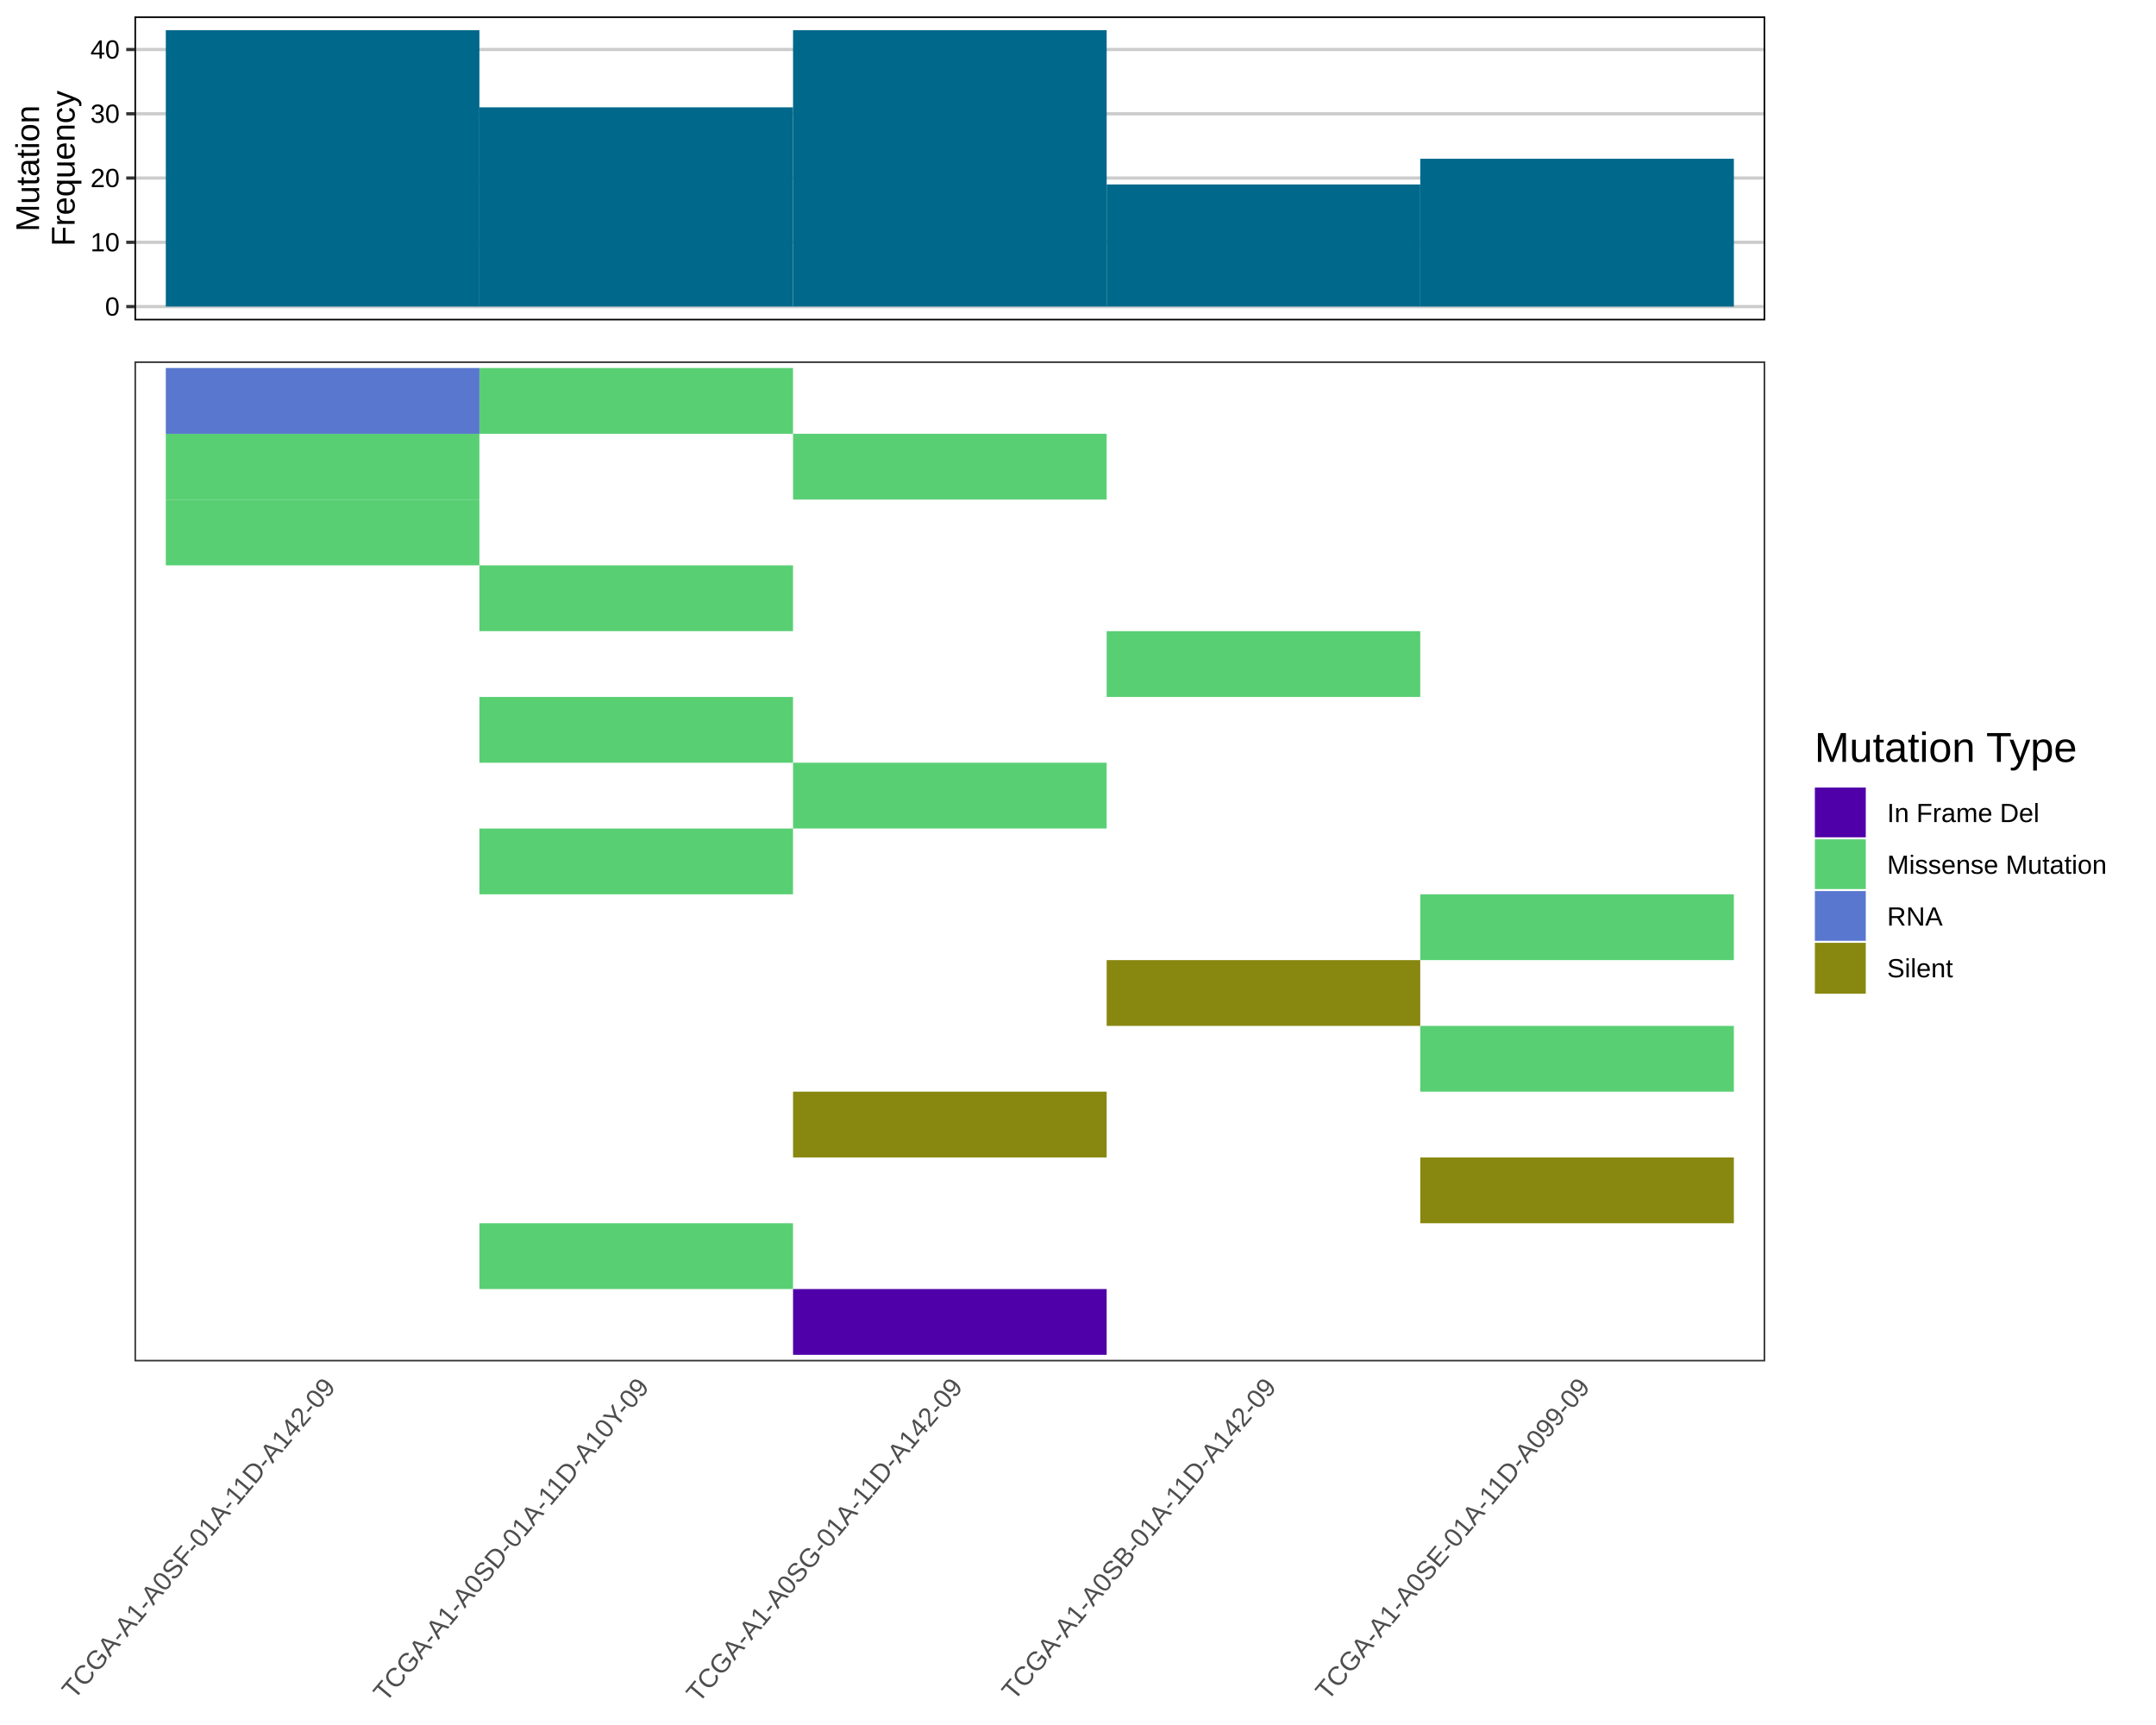
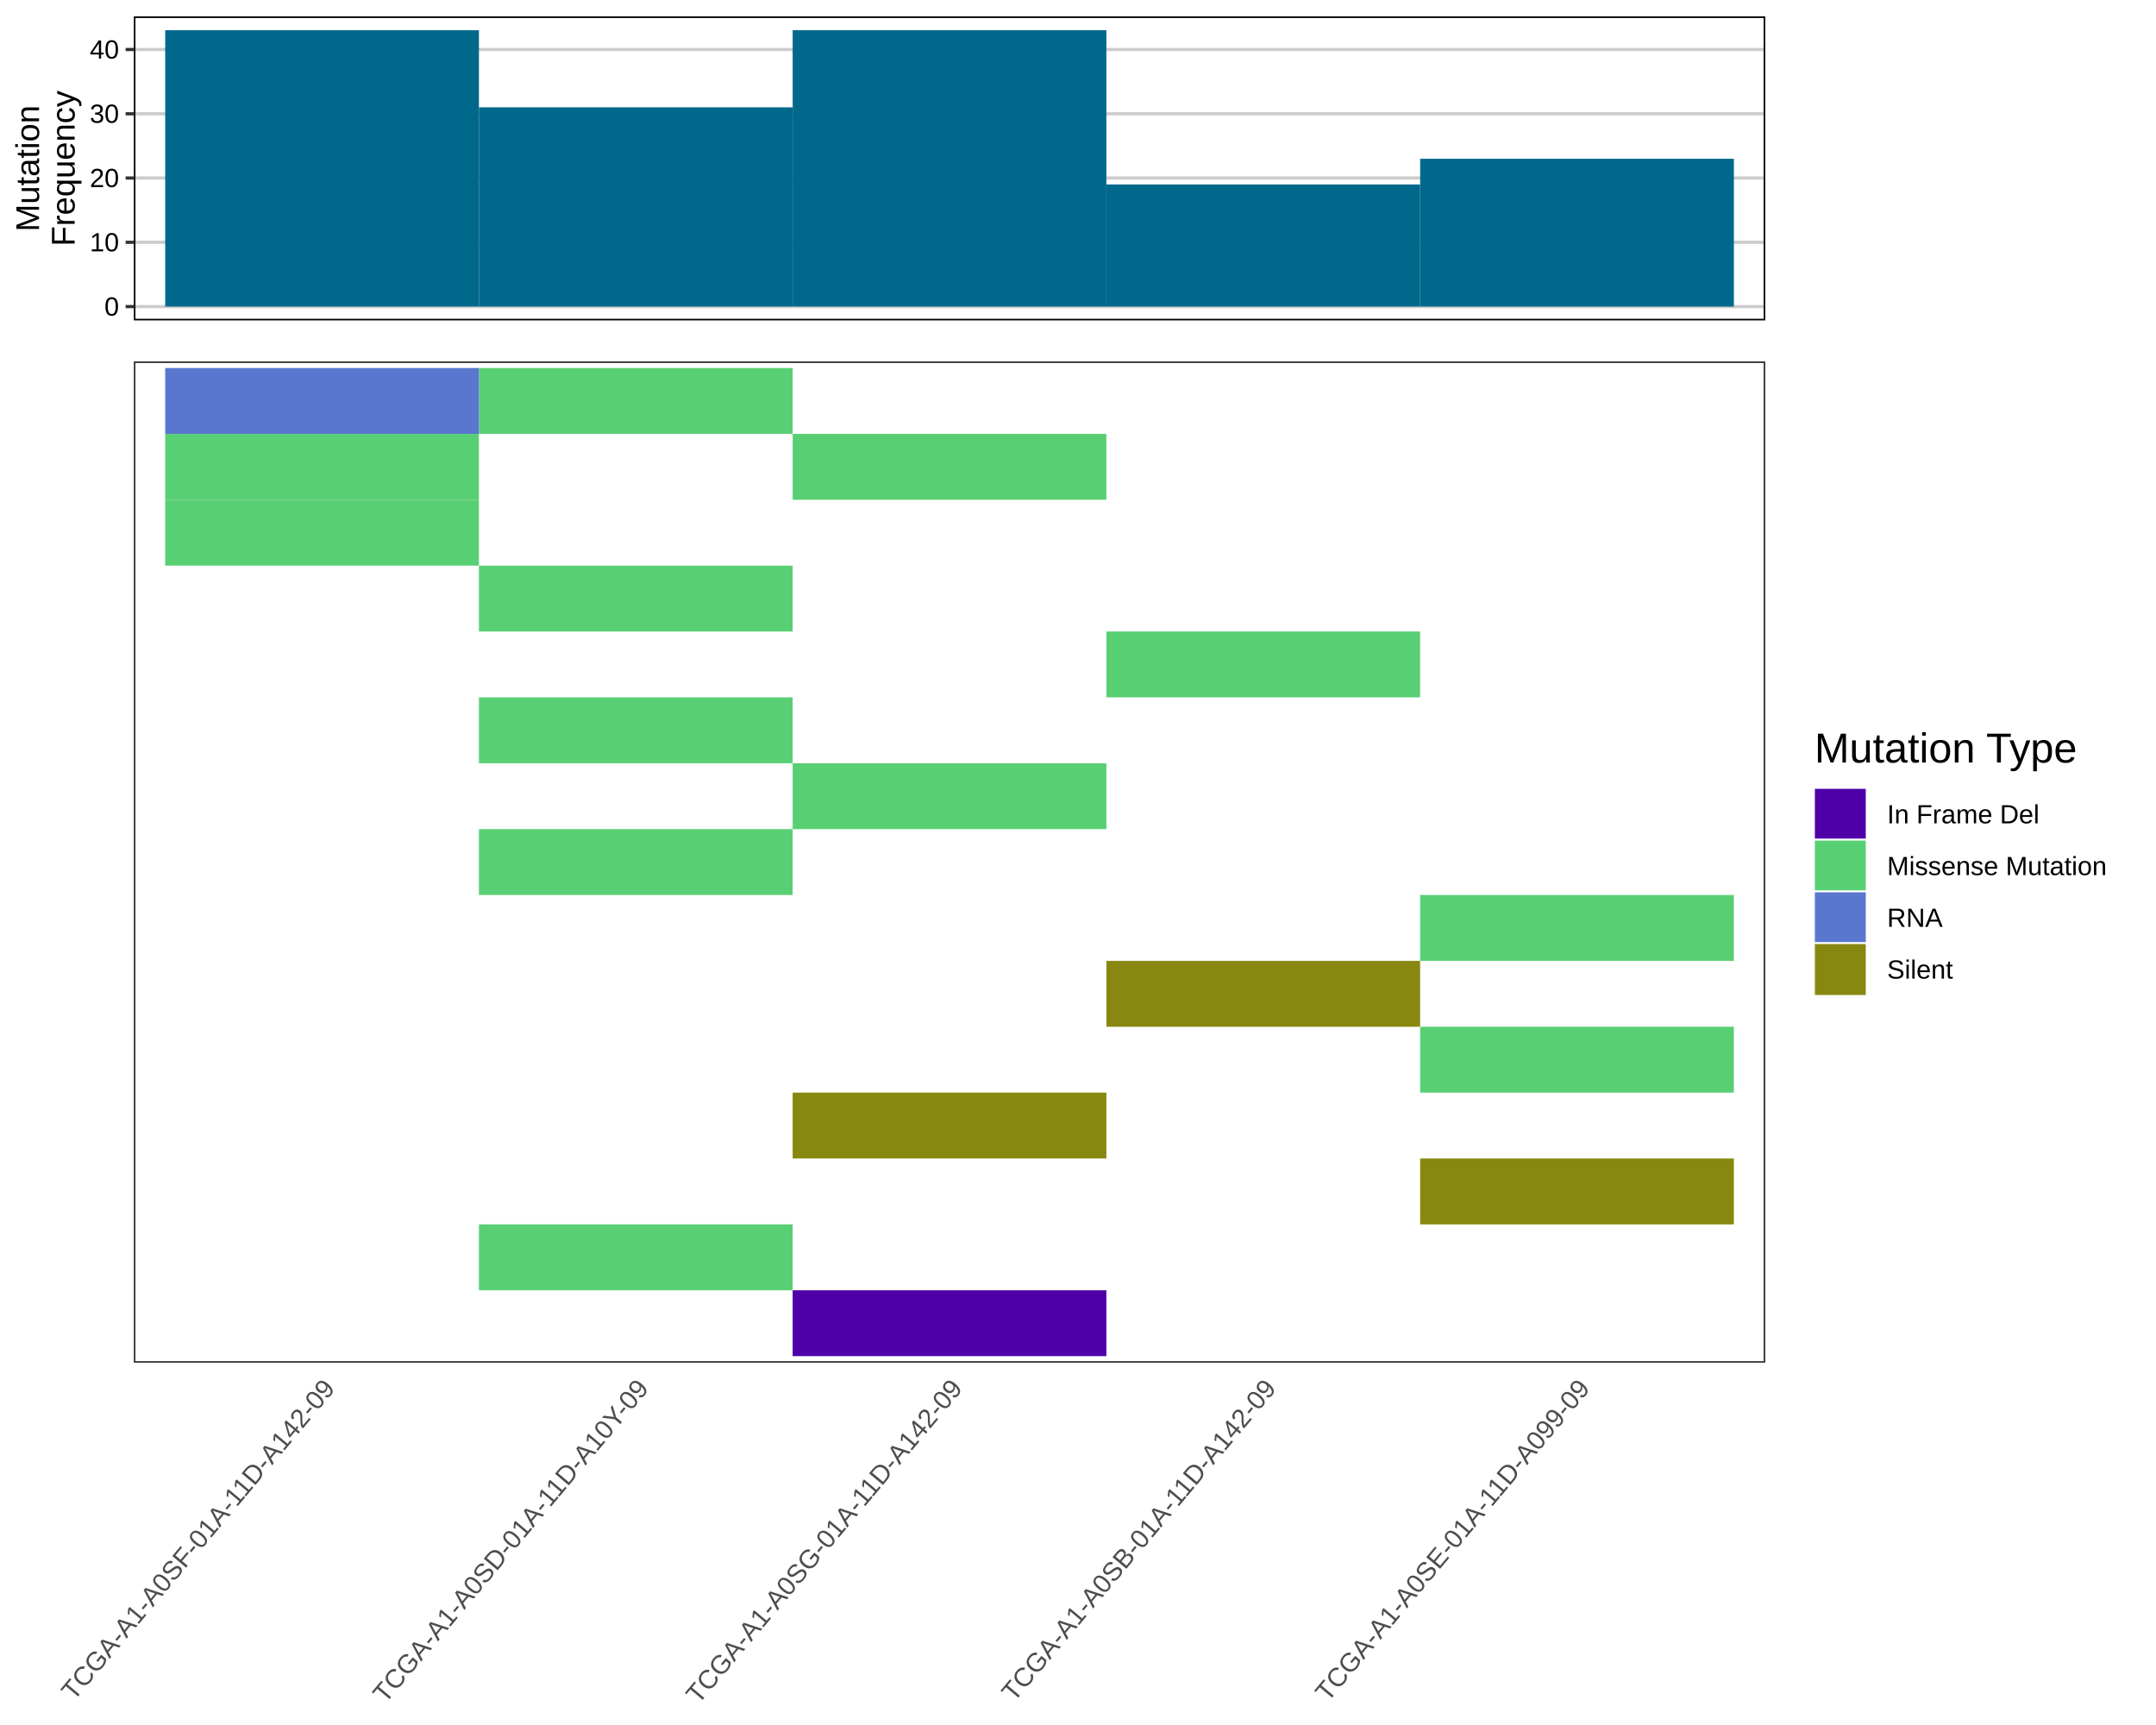
<svg xmlns="http://www.w3.org/2000/svg" viewBox="0 0 720.00 576.00">
  <defs>
    <style type="text/css">
    line, polyline, polygon, path, rect, circle {
      fill: none;
      stroke: #000000;
      stroke-linecap: round;
      stroke-linejoin: round;
      stroke-miterlimit: 10.00;
    }
  </style>
  </defs>
  <rect width="100%" height="100%" style="stroke: none; fill: #FFFFFF;" />
  <defs>
    <clipPath id="cpMC4wMHw3MDkuMDR8MTE1LjIwfDAuMDA=">
      <rect x="0.00" y="0.00" width="709.04" height="115.20" />
    </clipPath>
  </defs>
  <rect x="0.00" y="0.00" width="709.04" height="115.20" style="stroke-width: 1.07; stroke: #FFFFFF; fill: #FFFFFF;" clip-path="url(#cpMC4wMHw3MDkuMDR8MTE1LjIwfDAuMDA=)" />
  <defs>
    <clipPath id="cpMC4wMHw3MjAuMDB8NTc2LjAwfDAuMDA=">
      <rect x="0.00" y="0.00" width="720.00" height="576.00" />
    </clipPath>
  </defs>
  <defs>
-     <clipPath id="cpNDQuOTB8NTg5LjUwfDEwNi45OHw1LjQ4">
-       <rect x="44.90" y="5.48" width="544.60" height="101.50" />
+     <clipPath id="cpNDQuNjl8NTg5LjUwfDEwNi45OHw1LjQ4">
+       <rect x="44.69" y="5.48" width="544.82" height="101.50" />
    </clipPath>
  </defs>
-   <polyline points="44.90,91.64 589.50,91.64 " style="stroke-width: 0.53; stroke: #FFFFFF; stroke-linecap: butt;" clip-path="url(#cpNDQuOTB8NTg5LjUwfDEwNi45OHw1LjQ4)" />
-   <polyline points="44.90,70.18 589.50,70.18 " style="stroke-width: 0.53; stroke: #FFFFFF; stroke-linecap: butt;" clip-path="url(#cpNDQuOTB8NTg5LjUwfDEwNi45OHw1LjQ4)" />
-   <polyline points="44.90,48.72 589.50,48.72 " style="stroke-width: 0.53; stroke: #FFFFFF; stroke-linecap: butt;" clip-path="url(#cpNDQuOTB8NTg5LjUwfDEwNi45OHw1LjQ4)" />
-   <polyline points="44.90,27.26 589.50,27.26 " style="stroke-width: 0.53; stroke: #FFFFFF; stroke-linecap: butt;" clip-path="url(#cpNDQuOTB8NTg5LjUwfDEwNi45OHw1LjQ4)" />
-   <polyline points="44.90,5.80 589.50,5.80 " style="stroke-width: 0.53; stroke: #FFFFFF; stroke-linecap: butt;" clip-path="url(#cpNDQuOTB8NTg5LjUwfDEwNi45OHw1LjQ4)" />
-   <polyline points="44.90,102.37 589.50,102.37 " style="stroke-width: 1.07; stroke: #CCCCCC; stroke-linecap: butt;" clip-path="url(#cpNDQuOTB8NTg5LjUwfDEwNi45OHw1LjQ4)" />
-   <polyline points="44.90,80.91 589.50,80.91 " style="stroke-width: 1.07; stroke: #CCCCCC; stroke-linecap: butt;" clip-path="url(#cpNDQuOTB8NTg5LjUwfDEwNi45OHw1LjQ4)" />
-   <polyline points="44.90,59.45 589.50,59.45 " style="stroke-width: 1.07; stroke: #CCCCCC; stroke-linecap: butt;" clip-path="url(#cpNDQuOTB8NTg5LjUwfDEwNi45OHw1LjQ4)" />
-   <polyline points="44.90,37.99 589.50,37.99 " style="stroke-width: 1.07; stroke: #CCCCCC; stroke-linecap: butt;" clip-path="url(#cpNDQuOTB8NTg5LjUwfDEwNi45OHw1LjQ4)" />
-   <polyline points="44.90,16.53 589.50,16.53 " style="stroke-width: 1.07; stroke: #CCCCCC; stroke-linecap: butt;" clip-path="url(#cpNDQuOTB8NTg5LjUwfDEwNi45OHw1LjQ4)" />
-   <rect x="55.37" y="10.09" width="104.73" height="92.27" style="stroke-width: 1.07; stroke: none; stroke-linecap: butt; fill: #00688B;" clip-path="url(#cpNDQuOTB8NTg5LjUwfDEwNi45OHw1LjQ4)" />
-   <rect x="160.10" y="35.84" width="104.73" height="66.52" style="stroke-width: 1.07; stroke: none; stroke-linecap: butt; fill: #00688B;" clip-path="url(#cpNDQuOTB8NTg5LjUwfDEwNi45OHw1LjQ4)" />
-   <rect x="264.84" y="10.09" width="104.73" height="92.27" style="stroke-width: 1.07; stroke: none; stroke-linecap: butt; fill: #00688B;" clip-path="url(#cpNDQuOTB8NTg5LjUwfDEwNi45OHw1LjQ4)" />
-   <rect x="369.57" y="61.59" width="104.73" height="40.77" style="stroke-width: 1.07; stroke: none; stroke-linecap: butt; fill: #00688B;" clip-path="url(#cpNDQuOTB8NTg5LjUwfDEwNi45OHw1LjQ4)" />
-   <rect x="474.30" y="53.01" width="104.73" height="49.36" style="stroke-width: 1.07; stroke: none; stroke-linecap: butt; fill: #00688B;" clip-path="url(#cpNDQuOTB8NTg5LjUwfDEwNi45OHw1LjQ4)" />
-   <rect x="44.90" y="5.48" width="544.60" height="101.50" style="stroke-width: 1.07;" clip-path="url(#cpNDQuOTB8NTg5LjUwfDEwNi45OHw1LjQ4)" />
+   <polyline points="44.69,91.64 589.50,91.64 " style="stroke-width: 0.53; stroke: #FFFFFF; stroke-linecap: butt;" clip-path="url(#cpNDQuNjl8NTg5LjUwfDEwNi45OHw1LjQ4)" />
+   <polyline points="44.69,70.18 589.50,70.18 " style="stroke-width: 0.53; stroke: #FFFFFF; stroke-linecap: butt;" clip-path="url(#cpNDQuNjl8NTg5LjUwfDEwNi45OHw1LjQ4)" />
+   <polyline points="44.69,48.72 589.50,48.72 " style="stroke-width: 0.53; stroke: #FFFFFF; stroke-linecap: butt;" clip-path="url(#cpNDQuNjl8NTg5LjUwfDEwNi45OHw1LjQ4)" />
+   <polyline points="44.69,27.26 589.50,27.26 " style="stroke-width: 0.53; stroke: #FFFFFF; stroke-linecap: butt;" clip-path="url(#cpNDQuNjl8NTg5LjUwfDEwNi45OHw1LjQ4)" />
+   <polyline points="44.69,5.80 589.50,5.80 " style="stroke-width: 0.53; stroke: #FFFFFF; stroke-linecap: butt;" clip-path="url(#cpNDQuNjl8NTg5LjUwfDEwNi45OHw1LjQ4)" />
+   <polyline points="44.69,102.37 589.50,102.37 " style="stroke-width: 1.07; stroke: #CCCCCC; stroke-linecap: butt;" clip-path="url(#cpNDQuNjl8NTg5LjUwfDEwNi45OHw1LjQ4)" />
+   <polyline points="44.69,80.91 589.50,80.91 " style="stroke-width: 1.07; stroke: #CCCCCC; stroke-linecap: butt;" clip-path="url(#cpNDQuNjl8NTg5LjUwfDEwNi45OHw1LjQ4)" />
+   <polyline points="44.69,59.45 589.50,59.45 " style="stroke-width: 1.07; stroke: #CCCCCC; stroke-linecap: butt;" clip-path="url(#cpNDQuNjl8NTg5LjUwfDEwNi45OHw1LjQ4)" />
+   <polyline points="44.69,37.99 589.50,37.99 " style="stroke-width: 1.07; stroke: #CCCCCC; stroke-linecap: butt;" clip-path="url(#cpNDQuNjl8NTg5LjUwfDEwNi45OHw1LjQ4)" />
+   <polyline points="44.69,16.53 589.50,16.53 " style="stroke-width: 1.07; stroke: #CCCCCC; stroke-linecap: butt;" clip-path="url(#cpNDQuNjl8NTg5LjUwfDEwNi45OHw1LjQ4)" />
+   <rect x="55.17" y="10.09" width="104.77" height="92.27" style="stroke-width: 1.07; stroke: none; stroke-linecap: square; stroke-linejoin: miter; fill: #00688B;" clip-path="url(#cpNDQuNjl8NTg5LjUwfDEwNi45OHw1LjQ4)" />
+   <rect x="159.94" y="35.84" width="104.77" height="66.52" style="stroke-width: 1.07; stroke: none; stroke-linecap: square; stroke-linejoin: miter; fill: #00688B;" clip-path="url(#cpNDQuNjl8NTg5LjUwfDEwNi45OHw1LjQ4)" />
+   <rect x="264.71" y="10.09" width="104.77" height="92.27" style="stroke-width: 1.07; stroke: none; stroke-linecap: square; stroke-linejoin: miter; fill: #00688B;" clip-path="url(#cpNDQuNjl8NTg5LjUwfDEwNi45OHw1LjQ4)" />
+   <rect x="369.48" y="61.59" width="104.77" height="40.77" style="stroke-width: 1.07; stroke: none; stroke-linecap: square; stroke-linejoin: miter; fill: #00688B;" clip-path="url(#cpNDQuNjl8NTg5LjUwfDEwNi45OHw1LjQ4)" />
+   <rect x="474.26" y="53.01" width="104.77" height="49.36" style="stroke-width: 1.07; stroke: none; stroke-linecap: square; stroke-linejoin: miter; fill: #00688B;" clip-path="url(#cpNDQuNjl8NTg5LjUwfDEwNi45OHw1LjQ4)" />
+   <rect x="44.69" y="5.48" width="544.82" height="101.50" style="stroke-width: 1.07;" clip-path="url(#cpNDQuNjl8NTg5LjUwfDEwNi45OHw1LjQ4)" />
  <defs>
    <clipPath id="cpMC4wMHw3MjAuMDB8NTc2LjAwfDAuMDA=">
      <rect x="0.00" y="0.00" width="720.00" height="576.00" />
    </clipPath>
  </defs>
  <g clip-path="url(#cpMC4wMHw3MjAuMDB8NTc2LjAwfDAuMDA=)">
-     <text x="35.08" y="105.39" style="font-size: 8.80px; font-family: Liberation Sans;" textLength="4.89px" lengthAdjust="spacingAndGlyphs">0</text>
+     <text x="34.87" y="105.39" style="font-size: 8.80px; font-family: Liberation Sans;" textLength="4.89px" lengthAdjust="spacingAndGlyphs">0</text>
  </g>
  <g clip-path="url(#cpMC4wMHw3MjAuMDB8NTc2LjAwfDAuMDA=)">
-     <text x="30.19" y="83.93" style="font-size: 8.80px; font-family: Liberation Sans;" textLength="9.78px" lengthAdjust="spacingAndGlyphs">10</text>
+     <text x="29.98" y="83.93" style="font-size: 8.80px; font-family: Liberation Sans;" textLength="9.78px" lengthAdjust="spacingAndGlyphs">10</text>
  </g>
  <g clip-path="url(#cpMC4wMHw3MjAuMDB8NTc2LjAwfDAuMDA=)">
-     <text x="30.19" y="62.47" style="font-size: 8.80px; font-family: Liberation Sans;" textLength="9.78px" lengthAdjust="spacingAndGlyphs">20</text>
+     <text x="29.98" y="62.47" style="font-size: 8.80px; font-family: Liberation Sans;" textLength="9.78px" lengthAdjust="spacingAndGlyphs">20</text>
  </g>
  <g clip-path="url(#cpMC4wMHw3MjAuMDB8NTc2LjAwfDAuMDA=)">
-     <text x="30.19" y="41.01" style="font-size: 8.80px; font-family: Liberation Sans;" textLength="9.78px" lengthAdjust="spacingAndGlyphs">30</text>
+     <text x="29.98" y="41.01" style="font-size: 8.80px; font-family: Liberation Sans;" textLength="9.78px" lengthAdjust="spacingAndGlyphs">30</text>
  </g>
  <g clip-path="url(#cpMC4wMHw3MjAuMDB8NTc2LjAwfDAuMDA=)">
-     <text x="30.19" y="19.55" style="font-size: 8.80px; font-family: Liberation Sans;" textLength="9.78px" lengthAdjust="spacingAndGlyphs">40</text>
+     <text x="29.98" y="19.55" style="font-size: 8.80px; font-family: Liberation Sans;" textLength="9.78px" lengthAdjust="spacingAndGlyphs">40</text>
  </g>
-   <polyline points="42.16,102.37 44.90,102.37 " style="stroke-width: 1.07; stroke: #333333; stroke-linecap: butt;" clip-path="url(#cpMC4wMHw3MjAuMDB8NTc2LjAwfDAuMDA=)" />
-   <polyline points="42.16,80.91 44.90,80.91 " style="stroke-width: 1.07; stroke: #333333; stroke-linecap: butt;" clip-path="url(#cpMC4wMHw3MjAuMDB8NTc2LjAwfDAuMDA=)" />
-   <polyline points="42.16,59.45 44.90,59.45 " style="stroke-width: 1.07; stroke: #333333; stroke-linecap: butt;" clip-path="url(#cpMC4wMHw3MjAuMDB8NTc2LjAwfDAuMDA=)" />
-   <polyline points="42.16,37.99 44.90,37.99 " style="stroke-width: 1.07; stroke: #333333; stroke-linecap: butt;" clip-path="url(#cpMC4wMHw3MjAuMDB8NTc2LjAwfDAuMDA=)" />
-   <polyline points="42.16,16.53 44.90,16.53 " style="stroke-width: 1.07; stroke: #333333; stroke-linecap: butt;" clip-path="url(#cpMC4wMHw3MjAuMDB8NTc2LjAwfDAuMDA=)" />
+   <polyline points="41.95,102.37 44.69,102.37 " style="stroke-width: 1.07; stroke: #333333; stroke-linecap: butt;" clip-path="url(#cpMC4wMHw3MjAuMDB8NTc2LjAwfDAuMDA=)" />
+   <polyline points="41.95,80.91 44.69,80.91 " style="stroke-width: 1.07; stroke: #333333; stroke-linecap: butt;" clip-path="url(#cpMC4wMHw3MjAuMDB8NTc2LjAwfDAuMDA=)" />
+   <polyline points="41.95,59.45 44.69,59.45 " style="stroke-width: 1.07; stroke: #333333; stroke-linecap: butt;" clip-path="url(#cpMC4wMHw3MjAuMDB8NTc2LjAwfDAuMDA=)" />
+   <polyline points="41.95,37.99 44.69,37.99 " style="stroke-width: 1.07; stroke: #333333; stroke-linecap: butt;" clip-path="url(#cpMC4wMHw3MjAuMDB8NTc2LjAwfDAuMDA=)" />
+   <polyline points="41.95,16.53 44.69,16.53 " style="stroke-width: 1.07; stroke: #333333; stroke-linecap: butt;" clip-path="url(#cpMC4wMHw3MjAuMDB8NTc2LjAwfDAuMDA=)" />
  <g clip-path="url(#cpMC4wMHw3MjAuMDB8NTc2LjAwfDAuMDA=)">
    <text transform="translate(13.04,77.34) rotate(-90)" style="font-size: 11.00px; font-family: Liberation Sans;" textLength="42.22px" lengthAdjust="spacingAndGlyphs">Mutation</text>
  </g>
  <g clip-path="url(#cpMC4wMHw3MjAuMDB8NTc2LjAwfDAuMDA=)">
    <text transform="translate(24.92,82.23) rotate(-90)" style="font-size: 11.00px; font-family: Liberation Sans;" textLength="52.00px" lengthAdjust="spacingAndGlyphs">Frequency</text>
  </g>
  <defs>
    <clipPath id="cpMC4wMHw3MjAuMDB8NTc2LjAwfDExNS4yMA==">
      <rect x="0.00" y="115.20" width="720.00" height="460.80" />
    </clipPath>
  </defs>
  <rect x="0.00" y="115.20" width="720.00" height="460.80" style="stroke-width: 1.07; stroke: #FFFFFF; fill: #FFFFFF;" clip-path="url(#cpMC4wMHw3MjAuMDB8NTc2LjAwfDExNS4yMA==)" />
  <defs>
    <clipPath id="cpMC4wMHw3MjAuMDB8NTc2LjAwfDAuMDA=">
      <rect x="0.00" y="0.00" width="720.00" height="576.00" />
    </clipPath>
  </defs>
  <defs>
-     <clipPath id="cpNDQuOTB8NTg5LjUwfDQ1NC41OXwxMjAuNjg=">
-       <rect x="44.90" y="120.68" width="544.60" height="333.91" />
+     <clipPath id="cpNDQuNjl8NTg5LjUwfDQ1NS4wM3wxMjAuNjg=">
+       <rect x="44.69" y="120.68" width="544.82" height="334.35" />
    </clipPath>
  </defs>
-   <rect x="44.90" y="120.68" width="544.60" height="333.91" style="stroke-width: 1.07; stroke: #FFFFFF; fill: #FFFFFF;" clip-path="url(#cpNDQuOTB8NTg5LjUwfDQ1NC41OXwxMjAuNjg=)" />
-   <rect x="369.57" y="320.59" width="104.73" height="21.97" style="stroke-width: 0.21; stroke: none; stroke-linecap: butt; fill: #888811;" clip-path="url(#cpNDQuOTB8NTg5LjUwfDQ1NC41OXwxMjAuNjg=)" />
-   <rect x="369.57" y="210.75" width="104.73" height="21.97" style="stroke-width: 0.21; stroke: none; stroke-linecap: butt; fill: #59CF74;" clip-path="url(#cpNDQuOTB8NTg5LjUwfDQ1NC41OXwxMjAuNjg=)" />
-   <rect x="160.10" y="122.88" width="104.73" height="21.97" style="stroke-width: 0.21; stroke: none; stroke-linecap: butt; fill: #59CF74;" clip-path="url(#cpNDQuOTB8NTg5LjUwfDQ1NC41OXwxMjAuNjg=)" />
-   <rect x="160.10" y="408.46" width="104.73" height="21.97" style="stroke-width: 0.21; stroke: none; stroke-linecap: butt; fill: #59CF74;" clip-path="url(#cpNDQuOTB8NTg5LjUwfDQ1NC41OXwxMjAuNjg=)" />
-   <rect x="160.10" y="276.65" width="104.73" height="21.97" style="stroke-width: 0.21; stroke: none; stroke-linecap: butt; fill: #59CF74;" clip-path="url(#cpNDQuOTB8NTg5LjUwfDQ1NC41OXwxMjAuNjg=)" />
-   <rect x="160.10" y="232.72" width="104.73" height="21.97" style="stroke-width: 0.21; stroke: none; stroke-linecap: butt; fill: #59CF74;" clip-path="url(#cpNDQuOTB8NTg5LjUwfDQ1NC41OXwxMjAuNjg=)" />
-   <rect x="160.10" y="188.78" width="104.73" height="21.97" style="stroke-width: 0.21; stroke: none; stroke-linecap: butt; fill: #59CF74;" clip-path="url(#cpNDQuOTB8NTg5LjUwfDQ1NC41OXwxMjAuNjg=)" />
-   <rect x="474.30" y="386.49" width="104.73" height="21.97" style="stroke-width: 0.21; stroke: none; stroke-linecap: butt; fill: #888811;" clip-path="url(#cpNDQuOTB8NTg5LjUwfDQ1NC41OXwxMjAuNjg=)" />
-   <rect x="474.30" y="342.56" width="104.73" height="21.97" style="stroke-width: 0.21; stroke: none; stroke-linecap: butt; fill: #59CF74;" clip-path="url(#cpNDQuOTB8NTg5LjUwfDQ1NC41OXwxMjAuNjg=)" />
-   <rect x="474.30" y="298.62" width="104.73" height="21.97" style="stroke-width: 0.21; stroke: none; stroke-linecap: butt; fill: #59CF74;" clip-path="url(#cpNDQuOTB8NTg5LjUwfDQ1NC41OXwxMjAuNjg=)" />
-   <rect x="55.37" y="144.84" width="104.73" height="21.97" style="stroke-width: 0.21; stroke: none; stroke-linecap: butt; fill: #59CF74;" clip-path="url(#cpNDQuOTB8NTg5LjUwfDQ1NC41OXwxMjAuNjg=)" />
-   <rect x="55.37" y="122.88" width="104.73" height="21.97" style="stroke-width: 0.21; stroke: none; stroke-linecap: butt; fill: #5977CF;" clip-path="url(#cpNDQuOTB8NTg5LjUwfDQ1NC41OXwxMjAuNjg=)" />
-   <rect x="55.37" y="166.81" width="104.73" height="21.97" style="stroke-width: 0.21; stroke: none; stroke-linecap: butt; fill: #59CF74;" clip-path="url(#cpNDQuOTB8NTg5LjUwfDQ1NC41OXwxMjAuNjg=)" />
-   <rect x="264.84" y="144.84" width="104.73" height="21.97" style="stroke-width: 0.21; stroke: none; stroke-linecap: butt; fill: #59CF74;" clip-path="url(#cpNDQuOTB8NTg5LjUwfDQ1NC41OXwxMjAuNjg=)" />
-   <rect x="264.84" y="430.43" width="104.73" height="21.97" style="stroke-width: 0.21; stroke: none; stroke-linecap: butt; fill: #4F00A8;" clip-path="url(#cpNDQuOTB8NTg5LjUwfDQ1NC41OXwxMjAuNjg=)" />
-   <rect x="264.84" y="364.52" width="104.73" height="21.97" style="stroke-width: 0.21; stroke: none; stroke-linecap: butt; fill: #888811;" clip-path="url(#cpNDQuOTB8NTg5LjUwfDQ1NC41OXwxMjAuNjg=)" />
-   <rect x="264.84" y="254.68" width="104.73" height="21.97" style="stroke-width: 0.21; stroke: none; stroke-linecap: butt; fill: #59CF74;" clip-path="url(#cpNDQuOTB8NTg5LjUwfDQ1NC41OXwxMjAuNjg=)" />
-   <rect x="44.90" y="120.68" width="544.60" height="333.91" style="stroke-width: 1.07; stroke: #333333;" clip-path="url(#cpNDQuOTB8NTg5LjUwfDQ1NC41OXwxMjAuNjg=)" />
+   <rect x="44.69" y="120.68" width="544.82" height="334.35" style="stroke-width: 1.07; stroke: #FFFFFF; fill: #FFFFFF;" clip-path="url(#cpNDQuNjl8NTg5LjUwfDQ1NS4wM3wxMjAuNjg=)" />
+   <rect x="369.48" y="320.85" width="104.77" height="22.00" style="stroke-width: 0.21; stroke: none; stroke-linecap: square; stroke-linejoin: miter; fill: #888811;" clip-path="url(#cpNDQuNjl8NTg5LjUwfDQ1NS4wM3wxMjAuNjg=)" />
+   <rect x="369.48" y="210.86" width="104.77" height="22.00" style="stroke-width: 0.21; stroke: none; stroke-linecap: square; stroke-linejoin: miter; fill: #59CF74;" clip-path="url(#cpNDQuNjl8NTg5LjUwfDQ1NS4wM3wxMjAuNjg=)" />
+   <rect x="159.94" y="122.88" width="104.77" height="22.00" style="stroke-width: 0.21; stroke: none; stroke-linecap: square; stroke-linejoin: miter; fill: #59CF74;" clip-path="url(#cpNDQuNjl8NTg5LjUwfDQ1NS4wM3wxMjAuNjg=)" />
+   <rect x="159.94" y="408.83" width="104.77" height="22.00" style="stroke-width: 0.21; stroke: none; stroke-linecap: square; stroke-linejoin: miter; fill: #59CF74;" clip-path="url(#cpNDQuNjl8NTg5LjUwfDQ1NS4wM3wxMjAuNjg=)" />
+   <rect x="159.94" y="276.85" width="104.77" height="22.00" style="stroke-width: 0.21; stroke: none; stroke-linecap: square; stroke-linejoin: miter; fill: #59CF74;" clip-path="url(#cpNDQuNjl8NTg5LjUwfDQ1NS4wM3wxMjAuNjg=)" />
+   <rect x="159.94" y="232.86" width="104.77" height="22.00" style="stroke-width: 0.21; stroke: none; stroke-linecap: square; stroke-linejoin: miter; fill: #59CF74;" clip-path="url(#cpNDQuNjl8NTg5LjUwfDQ1NS4wM3wxMjAuNjg=)" />
+   <rect x="159.94" y="188.87" width="104.77" height="22.00" style="stroke-width: 0.21; stroke: none; stroke-linecap: square; stroke-linejoin: miter; fill: #59CF74;" clip-path="url(#cpNDQuNjl8NTg5LjUwfDQ1NS4wM3wxMjAuNjg=)" />
+   <rect x="474.26" y="386.84" width="104.77" height="22.00" style="stroke-width: 0.21; stroke: none; stroke-linecap: square; stroke-linejoin: miter; fill: #888811;" clip-path="url(#cpNDQuNjl8NTg5LjUwfDQ1NS4wM3wxMjAuNjg=)" />
+   <rect x="474.26" y="342.84" width="104.77" height="22.00" style="stroke-width: 0.21; stroke: none; stroke-linecap: square; stroke-linejoin: miter; fill: #59CF74;" clip-path="url(#cpNDQuNjl8NTg5LjUwfDQ1NS4wM3wxMjAuNjg=)" />
+   <rect x="474.26" y="298.85" width="104.77" height="22.00" style="stroke-width: 0.21; stroke: none; stroke-linecap: square; stroke-linejoin: miter; fill: #59CF74;" clip-path="url(#cpNDQuNjl8NTg5LjUwfDQ1NS4wM3wxMjAuNjg=)" />
+   <rect x="55.17" y="144.88" width="104.77" height="22.00" style="stroke-width: 0.21; stroke: none; stroke-linecap: square; stroke-linejoin: miter; fill: #59CF74;" clip-path="url(#cpNDQuNjl8NTg5LjUwfDQ1NS4wM3wxMjAuNjg=)" />
+   <rect x="55.17" y="122.88" width="104.77" height="22.00" style="stroke-width: 0.21; stroke: none; stroke-linecap: square; stroke-linejoin: miter; fill: #5977CF;" clip-path="url(#cpNDQuNjl8NTg5LjUwfDQ1NS4wM3wxMjAuNjg=)" />
+   <rect x="55.17" y="166.87" width="104.77" height="22.00" style="stroke-width: 0.21; stroke: none; stroke-linecap: square; stroke-linejoin: miter; fill: #59CF74;" clip-path="url(#cpNDQuNjl8NTg5LjUwfDQ1NS4wM3wxMjAuNjg=)" />
+   <rect x="264.71" y="144.88" width="104.77" height="22.00" style="stroke-width: 0.21; stroke: none; stroke-linecap: square; stroke-linejoin: miter; fill: #59CF74;" clip-path="url(#cpNDQuNjl8NTg5LjUwfDQ1NS4wM3wxMjAuNjg=)" />
+   <rect x="264.71" y="430.83" width="104.77" height="22.00" style="stroke-width: 0.21; stroke: none; stroke-linecap: square; stroke-linejoin: miter; fill: #4F00A8;" clip-path="url(#cpNDQuNjl8NTg5LjUwfDQ1NS4wM3wxMjAuNjg=)" />
+   <rect x="264.71" y="364.84" width="104.77" height="22.00" style="stroke-width: 0.21; stroke: none; stroke-linecap: square; stroke-linejoin: miter; fill: #888811;" clip-path="url(#cpNDQuNjl8NTg5LjUwfDQ1NS4wM3wxMjAuNjg=)" />
+   <rect x="264.71" y="254.86" width="104.77" height="22.00" style="stroke-width: 0.21; stroke: none; stroke-linecap: square; stroke-linejoin: miter; fill: #59CF74;" clip-path="url(#cpNDQuNjl8NTg5LjUwfDQ1NS4wM3wxMjAuNjg=)" />
+   <rect x="44.69" y="120.68" width="544.82" height="334.35" style="stroke-width: 1.07; stroke: #333333;" clip-path="url(#cpNDQuNjl8NTg5LjUwfDQ1NS4wM3wxMjAuNjg=)" />
  <defs>
    <clipPath id="cpMC4wMHw3MjAuMDB8NTc2LjAwfDAuMDA=">
      <rect x="0.00" y="0.00" width="720.00" height="576.00" />
    </clipPath>
  </defs>
  <g clip-path="url(#cpMC4wMHw3MjAuMDB8NTc2LjAwfDAuMDA=)">
-     <text transform="translate(24.80,567.77) rotate(-50)" style="font-size: 8.80px; fill: #4D4D4D; font-family: Liberation Sans;" textLength="136.23px" lengthAdjust="spacingAndGlyphs">TCGA-A1-A0SF-01A-11D-A142-09</text>
+     <text transform="translate(24.62,568.21) rotate(-50)" style="font-size: 8.80px; fill: #4D4D4D; font-family: Liberation Sans;" textLength="136.23px" lengthAdjust="spacingAndGlyphs">TCGA-A1-A0SF-01A-11D-A142-09</text>
  </g>
  <g clip-path="url(#cpMC4wMHw3MjAuMDB8NTc2LjAwfDAuMDA=)">
-     <text transform="translate(128.79,568.66) rotate(-50)" style="font-size: 8.80px; fill: #4D4D4D; font-family: Liberation Sans;" textLength="137.39px" lengthAdjust="spacingAndGlyphs">TCGA-A1-A0SD-01A-11D-A10Y-09</text>
+     <text transform="translate(128.64,569.09) rotate(-50)" style="font-size: 8.80px; fill: #4D4D4D; font-family: Liberation Sans;" textLength="137.39px" lengthAdjust="spacingAndGlyphs">TCGA-A1-A0SD-01A-11D-A10Y-09</text>
  </g>
  <g clip-path="url(#cpMC4wMHw3MjAuMDB8NTc2LjAwfDAuMDA=)">
-     <text transform="translate(233.32,568.90) rotate(-50)" style="font-size: 8.80px; fill: #4D4D4D; font-family: Liberation Sans;" textLength="137.70px" lengthAdjust="spacingAndGlyphs">TCGA-A1-A0SG-01A-11D-A142-09</text>
+     <text transform="translate(233.22,569.33) rotate(-50)" style="font-size: 8.80px; fill: #4D4D4D; font-family: Liberation Sans;" textLength="137.70px" lengthAdjust="spacingAndGlyphs">TCGA-A1-A0SG-01A-11D-A142-09</text>
  </g>
  <g clip-path="url(#cpMC4wMHw3MjAuMDB8NTc2LjAwfDAuMDA=)">
-     <text transform="translate(338.67,568.16) rotate(-50)" style="font-size: 8.80px; fill: #4D4D4D; font-family: Liberation Sans;" textLength="136.73px" lengthAdjust="spacingAndGlyphs">TCGA-A1-A0SB-01A-11D-A142-09</text>
+     <text transform="translate(338.61,568.59) rotate(-50)" style="font-size: 8.80px; fill: #4D4D4D; font-family: Liberation Sans;" textLength="136.73px" lengthAdjust="spacingAndGlyphs">TCGA-A1-A0SB-01A-11D-A142-09</text>
  </g>
  <g clip-path="url(#cpMC4wMHw3MjAuMDB8NTc2LjAwfDAuMDA=)">
-     <text transform="translate(443.41,568.16) rotate(-50)" style="font-size: 8.80px; fill: #4D4D4D; font-family: Liberation Sans;" textLength="136.73px" lengthAdjust="spacingAndGlyphs">TCGA-A1-A0SE-01A-11D-A099-09</text>
+     <text transform="translate(443.38,568.59) rotate(-50)" style="font-size: 8.80px; fill: #4D4D4D; font-family: Liberation Sans;" textLength="136.73px" lengthAdjust="spacingAndGlyphs">TCGA-A1-A0SE-01A-11D-A099-09</text>
  </g>
-   <rect x="600.46" y="237.84" width="108.58" height="99.60" style="stroke-width: 1.07; stroke: none; fill: #FFFFFF;" clip-path="url(#cpMC4wMHw3MjAuMDB8NTc2LjAwfDAuMDA=)" />
+   <rect x="600.46" y="237.84" width="108.58" height="100.02" style="stroke-width: 1.07; stroke: none; fill: #FFFFFF;" clip-path="url(#cpMC4wMHw3MjAuMDB8NTc2LjAwfDAuMDA=)" />
  <g clip-path="url(#cpMC4wMHw3MjAuMDB8NTc2LjAwfDAuMDA=)">
-     <text x="605.94" y="254.40" style="font-size: 14.00px; font-family: Liberation Sans;" textLength="87.66px" lengthAdjust="spacingAndGlyphs">Mutation Type</text>
+     <text x="605.94" y="254.62" style="font-size: 14.00px; font-family: Liberation Sans;" textLength="87.66px" lengthAdjust="spacingAndGlyphs">Mutation Type</text>
  </g>
-   <rect x="605.94" y="262.84" width="17.28" height="17.28" style="stroke-width: 1.07; stroke: #FFFFFF; fill: #F2F2F2;" clip-path="url(#cpMC4wMHw3MjAuMDB8NTc2LjAwfDAuMDA=)" />
-   <rect x="606.08" y="262.98" width="17.00" height="17.00" style="stroke-width: 0.21; stroke: none; stroke-linejoin: miter; fill: #4F00A8;" clip-path="url(#cpMC4wMHw3MjAuMDB8NTc2LjAwfDAuMDA=)" />
-   <rect x="605.94" y="280.12" width="17.28" height="17.28" style="stroke-width: 1.07; stroke: #FFFFFF; fill: #F2F2F2;" clip-path="url(#cpMC4wMHw3MjAuMDB8NTc2LjAwfDAuMDA=)" />
-   <rect x="606.08" y="280.26" width="17.00" height="17.00" style="stroke-width: 0.21; stroke: none; stroke-linejoin: miter; fill: #59CF74;" clip-path="url(#cpMC4wMHw3MjAuMDB8NTc2LjAwfDAuMDA=)" />
-   <rect x="605.94" y="297.40" width="17.28" height="17.28" style="stroke-width: 1.07; stroke: #FFFFFF; fill: #F2F2F2;" clip-path="url(#cpMC4wMHw3MjAuMDB8NTc2LjAwfDAuMDA=)" />
-   <rect x="606.08" y="297.54" width="17.00" height="17.00" style="stroke-width: 0.21; stroke: none; stroke-linejoin: miter; fill: #5977CF;" clip-path="url(#cpMC4wMHw3MjAuMDB8NTc2LjAwfDAuMDA=)" />
-   <rect x="605.94" y="314.68" width="17.28" height="17.28" style="stroke-width: 1.07; stroke: #FFFFFF; fill: #F2F2F2;" clip-path="url(#cpMC4wMHw3MjAuMDB8NTc2LjAwfDAuMDA=)" />
-   <rect x="606.08" y="314.82" width="17.00" height="17.00" style="stroke-width: 0.21; stroke: none; stroke-linejoin: miter; fill: #888811;" clip-path="url(#cpMC4wMHw3MjAuMDB8NTc2LjAwfDAuMDA=)" />
+   <rect x="605.94" y="263.26" width="17.28" height="17.28" style="stroke-width: 1.07; stroke: #FFFFFF; fill: #F2F2F2;" clip-path="url(#cpMC4wMHw3MjAuMDB8NTc2LjAwfDAuMDA=)" />
+   <rect x="606.08" y="263.40" width="17.00" height="17.00" style="stroke-width: 0.21; stroke: none; stroke-linecap: square; stroke-linejoin: miter; fill: #4F00A8;" clip-path="url(#cpMC4wMHw3MjAuMDB8NTc2LjAwfDAuMDA=)" />
+   <rect x="605.94" y="280.54" width="17.28" height="17.28" style="stroke-width: 1.07; stroke: #FFFFFF; fill: #F2F2F2;" clip-path="url(#cpMC4wMHw3MjAuMDB8NTc2LjAwfDAuMDA=)" />
+   <rect x="606.08" y="280.68" width="17.00" height="17.00" style="stroke-width: 0.21; stroke: none; stroke-linecap: square; stroke-linejoin: miter; fill: #59CF74;" clip-path="url(#cpMC4wMHw3MjAuMDB8NTc2LjAwfDAuMDA=)" />
+   <rect x="605.94" y="297.82" width="17.28" height="17.28" style="stroke-width: 1.07; stroke: #FFFFFF; fill: #F2F2F2;" clip-path="url(#cpMC4wMHw3MjAuMDB8NTc2LjAwfDAuMDA=)" />
+   <rect x="606.08" y="297.96" width="17.00" height="17.00" style="stroke-width: 0.21; stroke: none; stroke-linecap: square; stroke-linejoin: miter; fill: #5977CF;" clip-path="url(#cpMC4wMHw3MjAuMDB8NTc2LjAwfDAuMDA=)" />
+   <rect x="605.94" y="315.10" width="17.28" height="17.28" style="stroke-width: 1.07; stroke: #FFFFFF; fill: #F2F2F2;" clip-path="url(#cpMC4wMHw3MjAuMDB8NTc2LjAwfDAuMDA=)" />
+   <rect x="606.08" y="315.24" width="17.00" height="17.00" style="stroke-width: 0.21; stroke: none; stroke-linecap: square; stroke-linejoin: miter; fill: #888811;" clip-path="url(#cpMC4wMHw3MjAuMDB8NTc2LjAwfDAuMDA=)" />
  <g clip-path="url(#cpMC4wMHw3MjAuMDB8NTc2LjAwfDAuMDA=)">
-     <text x="630.20" y="274.50" style="font-size: 8.80px; font-family: Liberation Sans;" textLength="50.81px" lengthAdjust="spacingAndGlyphs">In Frame Del</text>
+     <text x="630.20" y="274.93" style="font-size: 8.80px; font-family: Liberation Sans;" textLength="50.81px" lengthAdjust="spacingAndGlyphs">In Frame Del</text>
  </g>
  <g clip-path="url(#cpMC4wMHw3MjAuMDB8NTc2LjAwfDAuMDA=)">
-     <text x="630.20" y="291.78" style="font-size: 8.80px; font-family: Liberation Sans;" textLength="73.33px" lengthAdjust="spacingAndGlyphs">Missense Mutation</text>
+     <text x="630.20" y="292.21" style="font-size: 8.80px; font-family: Liberation Sans;" textLength="73.33px" lengthAdjust="spacingAndGlyphs">Missense Mutation</text>
  </g>
  <g clip-path="url(#cpMC4wMHw3MjAuMDB8NTc2LjAwfDAuMDA=)">
-     <text x="630.20" y="309.06" style="font-size: 8.80px; font-family: Liberation Sans;" textLength="18.59px" lengthAdjust="spacingAndGlyphs">RNA</text>
+     <text x="630.20" y="309.49" style="font-size: 8.80px; font-family: Liberation Sans;" textLength="18.59px" lengthAdjust="spacingAndGlyphs">RNA</text>
  </g>
  <g clip-path="url(#cpMC4wMHw3MjAuMDB8NTc2LjAwfDAuMDA=)">
-     <text x="630.20" y="326.34" style="font-size: 8.80px; font-family: Liberation Sans;" textLength="22.00px" lengthAdjust="spacingAndGlyphs">Silent</text>
+     <text x="630.20" y="326.77" style="font-size: 8.80px; font-family: Liberation Sans;" textLength="22.00px" lengthAdjust="spacingAndGlyphs">Silent</text>
  </g>
</svg>
